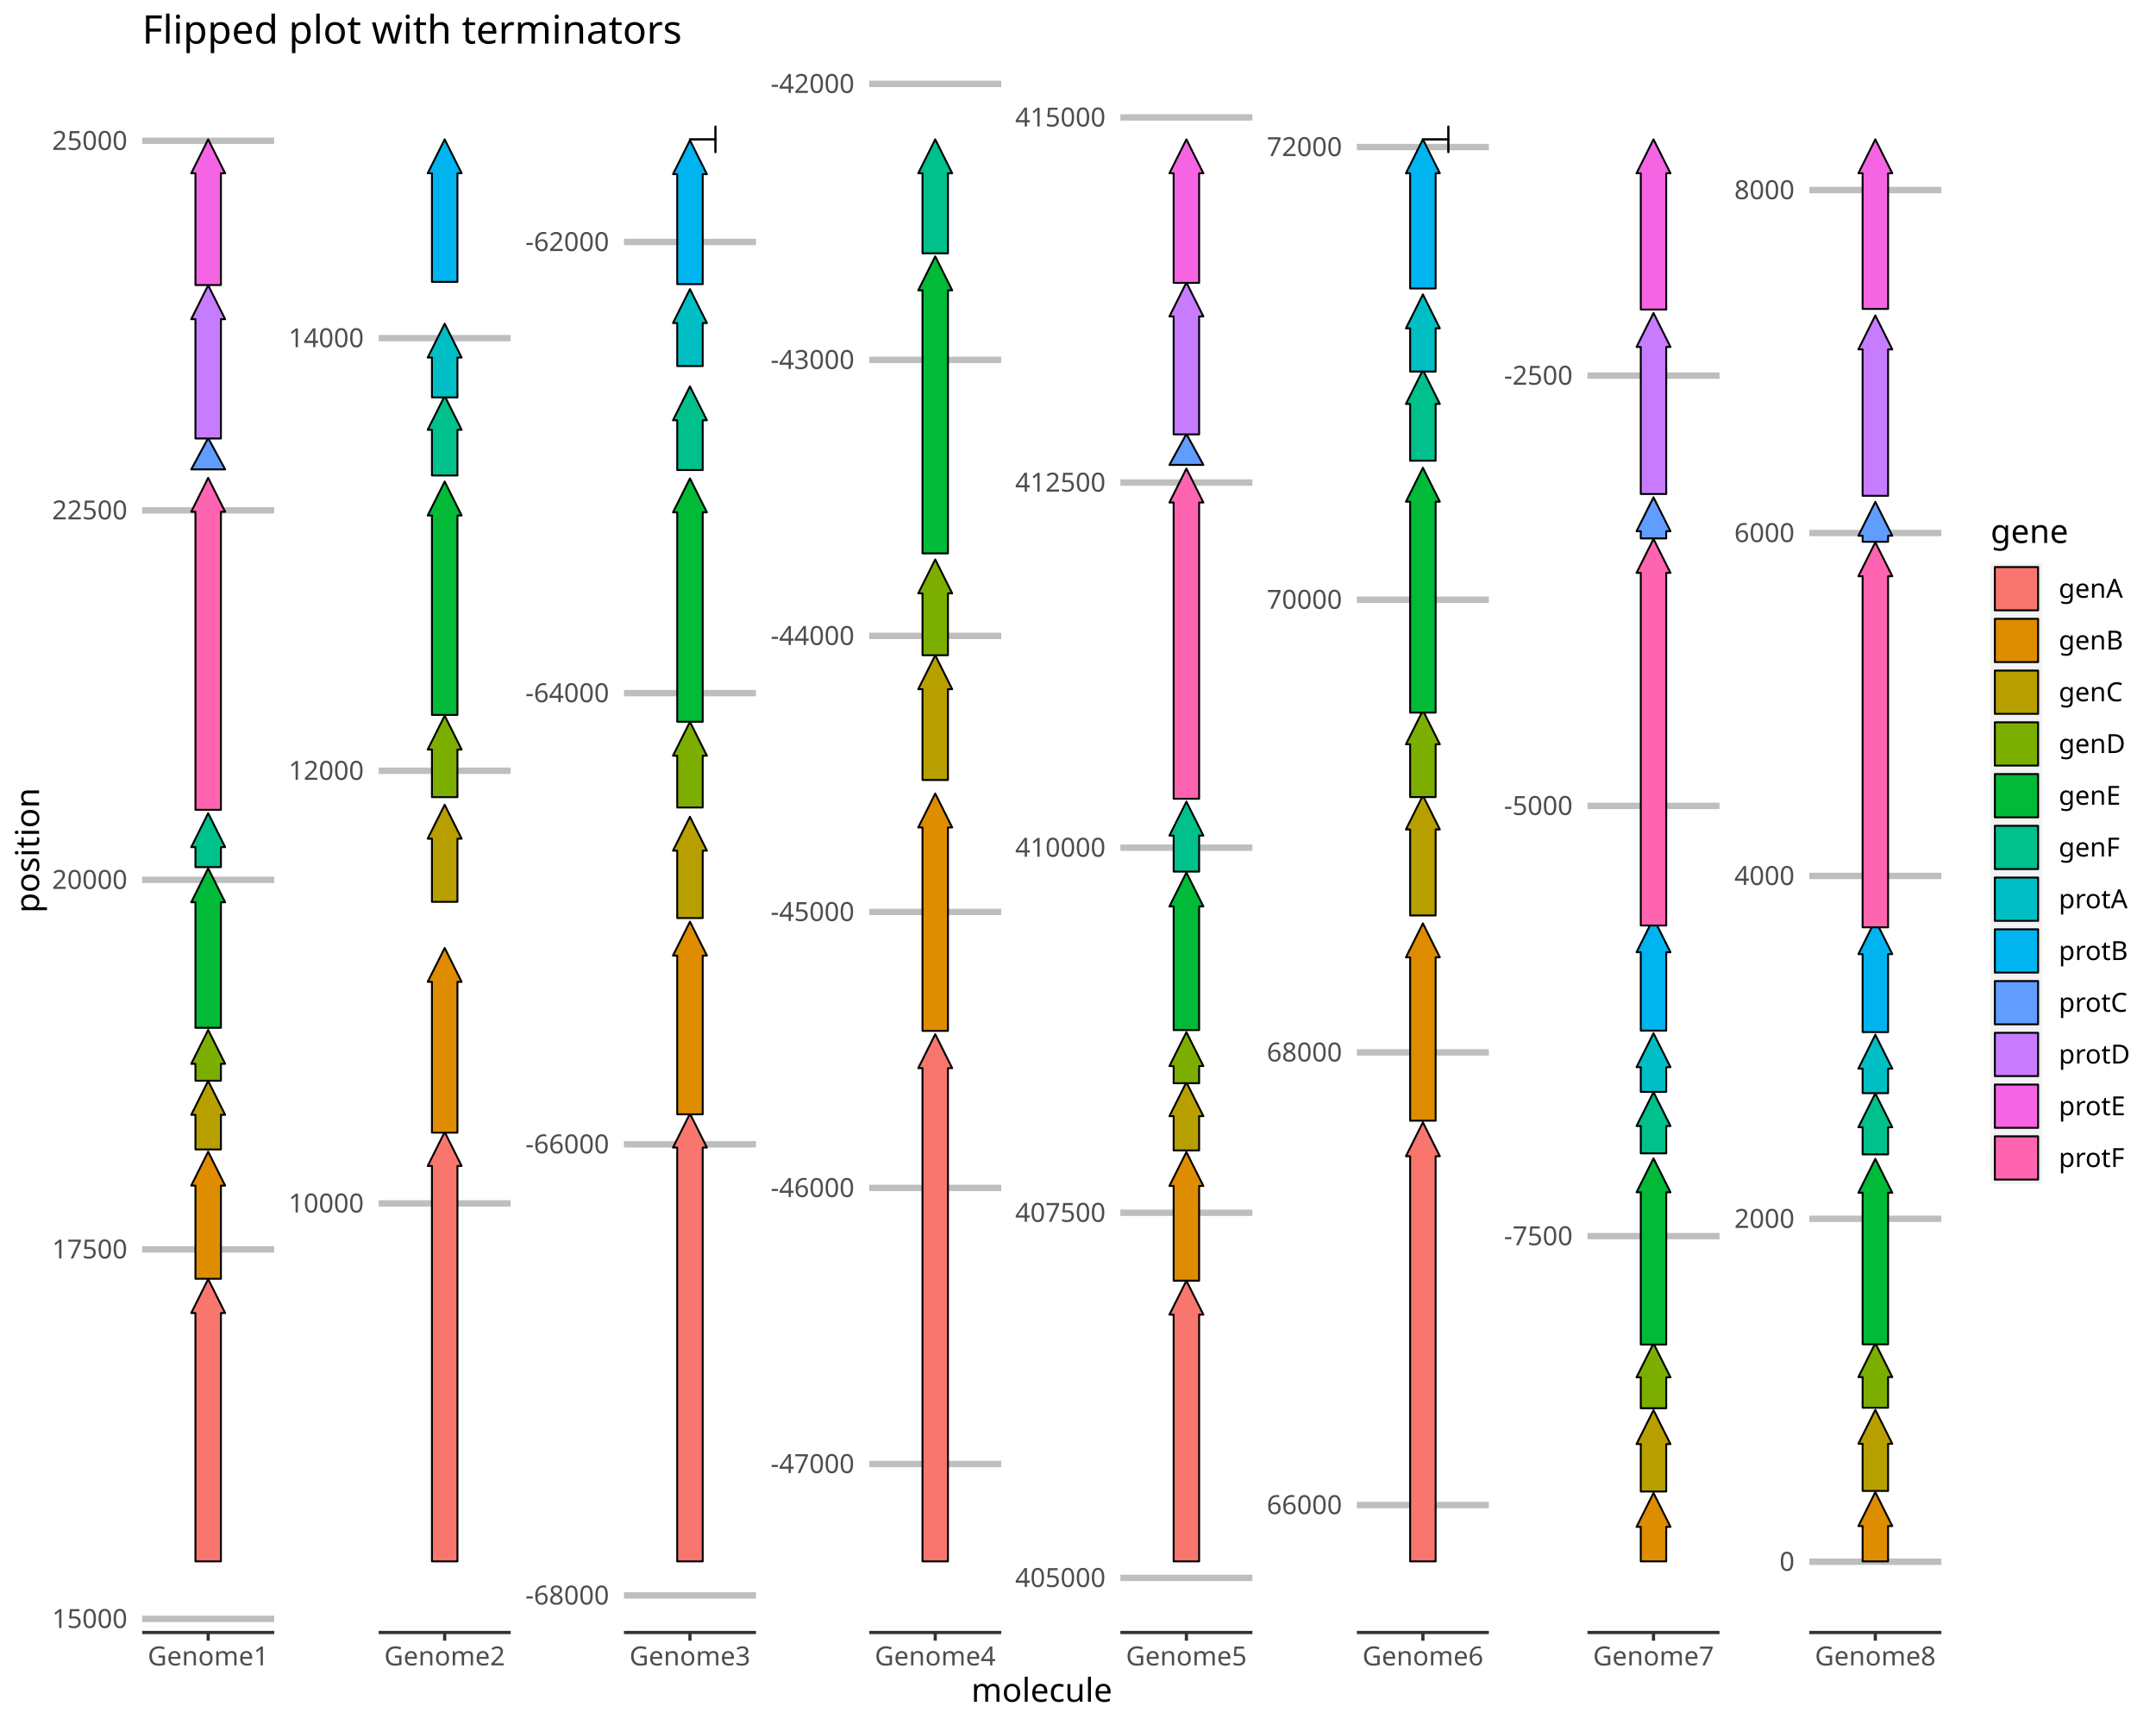
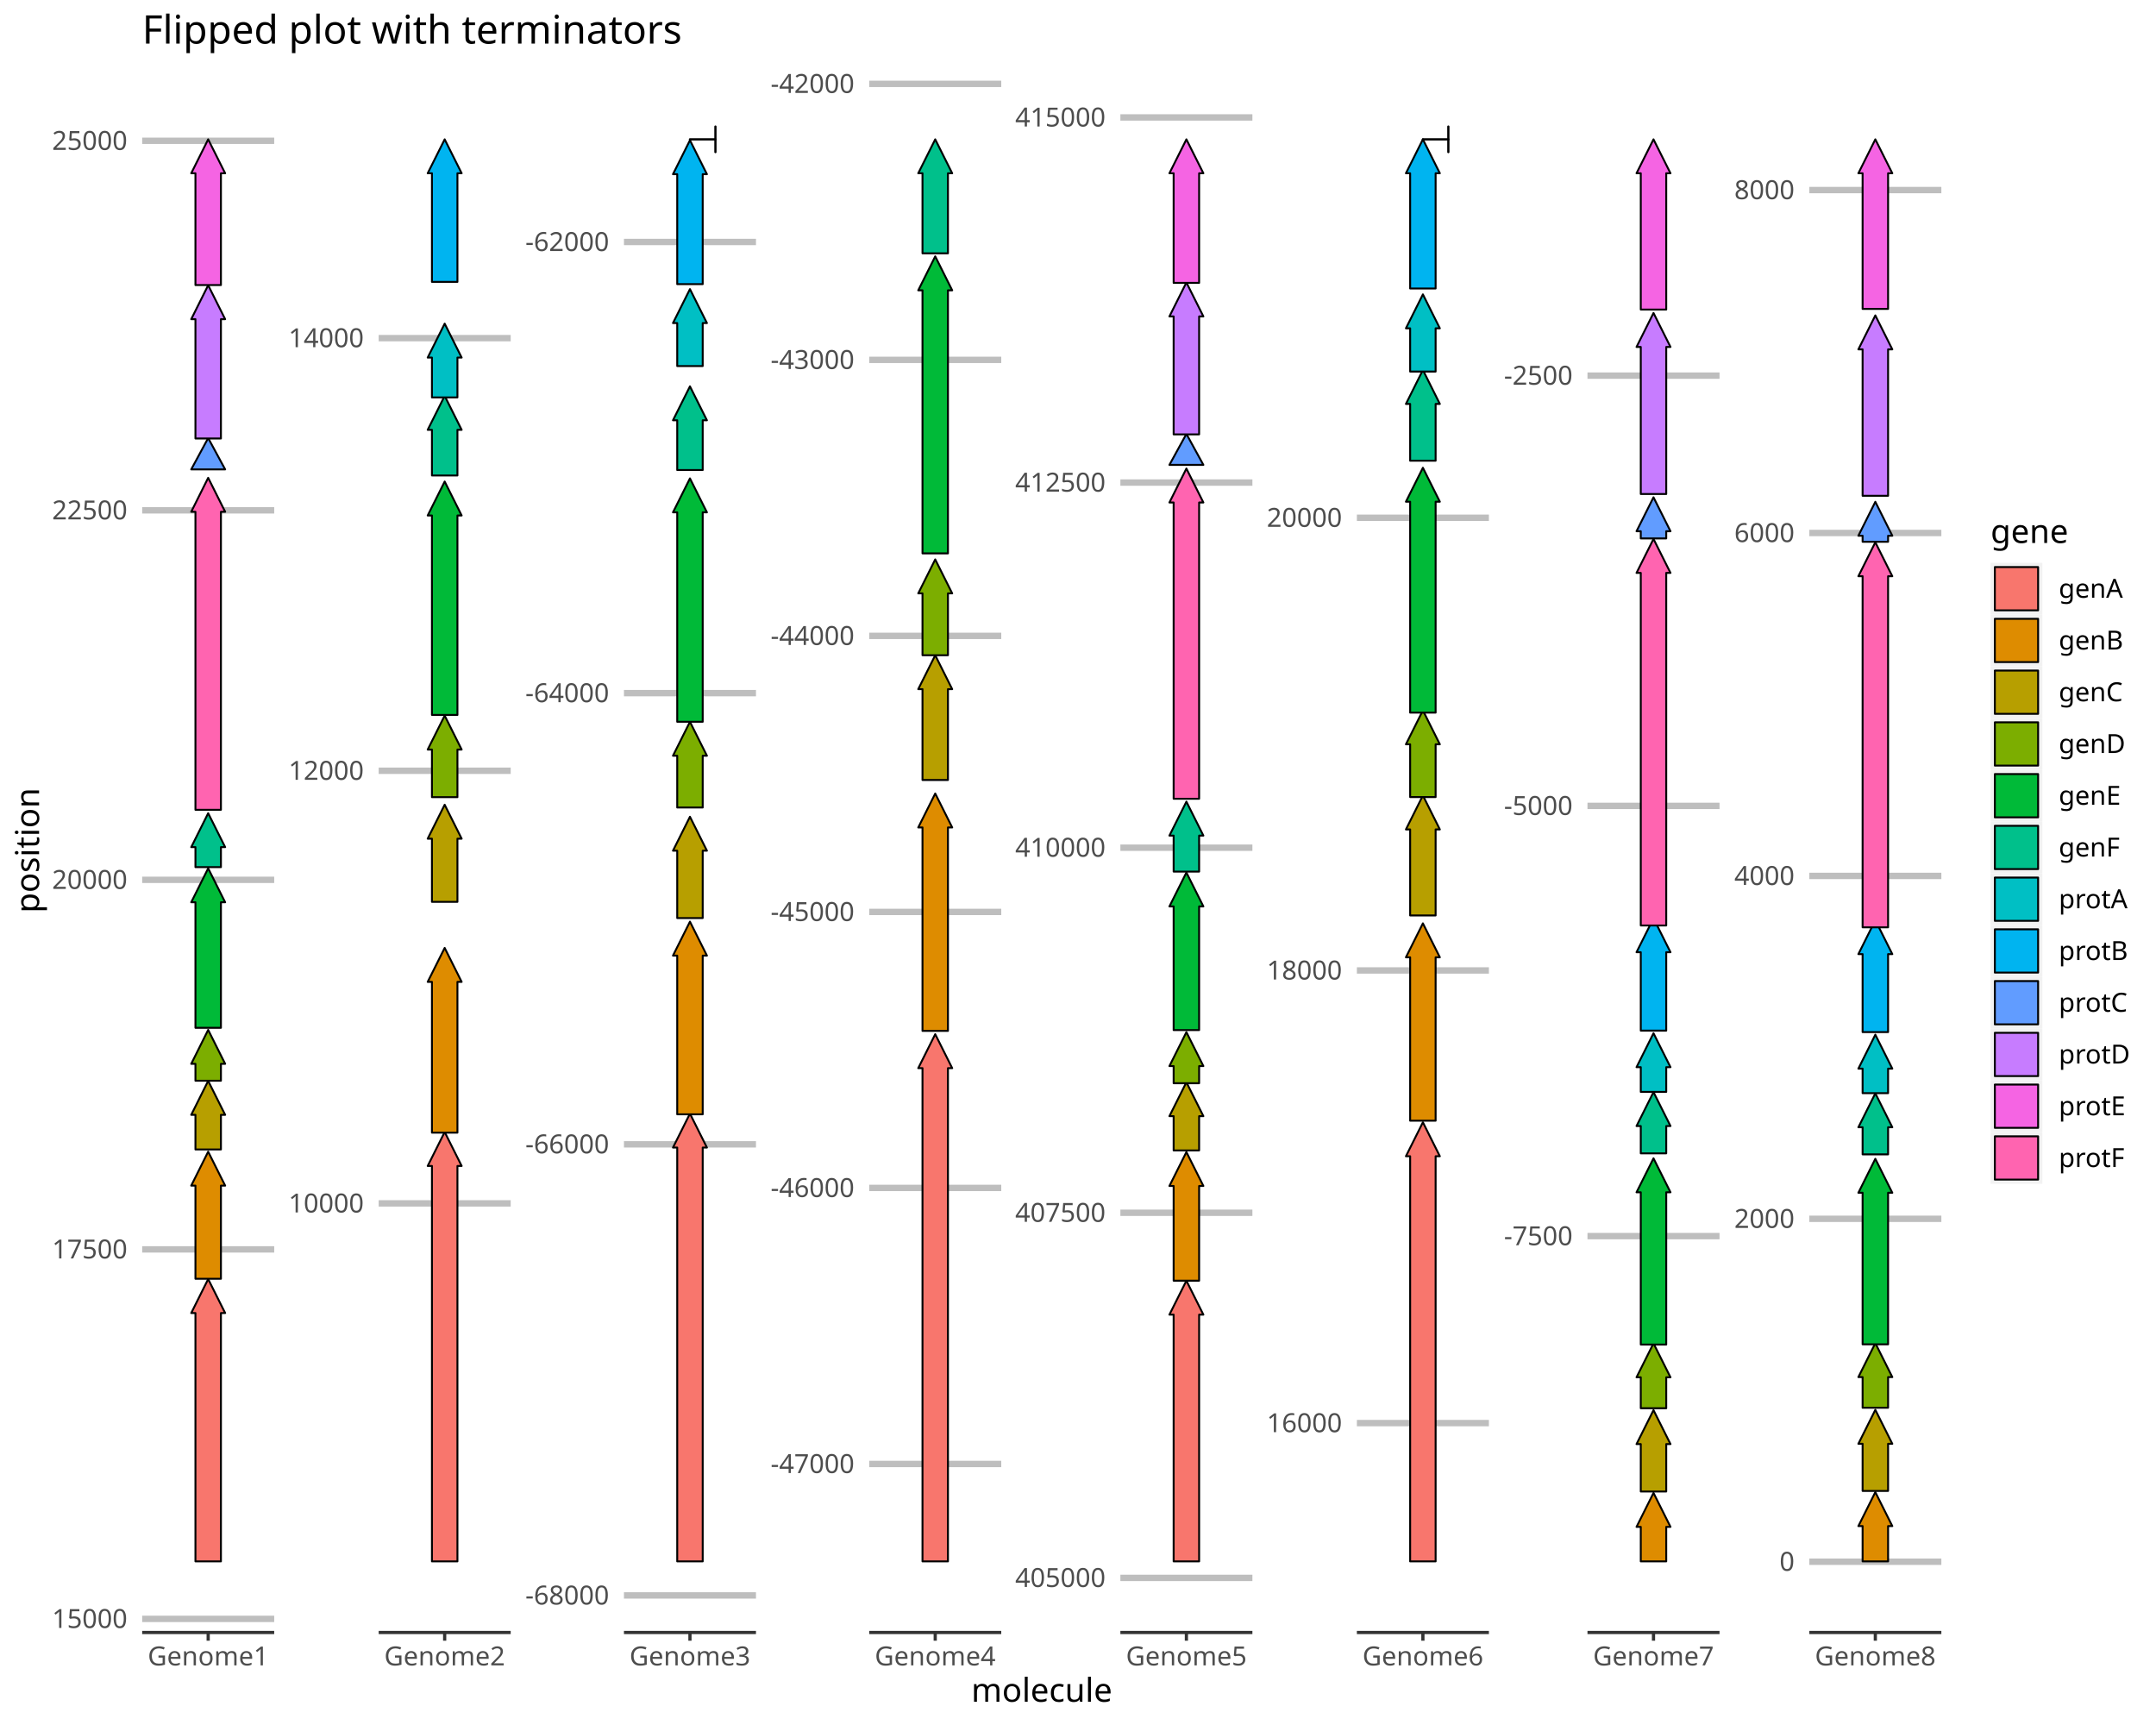
<svg xmlns="http://www.w3.org/2000/svg" class="svglite" data-engine-version="2.0" width="720.00pt" height="576.00pt" viewBox="0 0 720.00 576.00">
  <defs>
    <style type="text/css">
    .svglite line, .svglite polyline, .svglite polygon, .svglite path, .svglite rect, .svglite circle {
      fill: none;
      stroke: #000000;
      stroke-linecap: round;
      stroke-linejoin: round;
      stroke-miterlimit: 10.00;
    }
  </style>
  </defs>
  <rect width="100%" height="100%" style="stroke: none; fill: #FFFFFF;" />
  <defs>
    <clipPath id="cpMC4wMHw3MjAuMDB8MC4wMHw1NzYuMDA=">
      <rect x="0.00" y="0.00" width="720.00" height="576.00" />
    </clipPath>
  </defs>
  <g clip-path="url(#cpMC4wMHw3MjAuMDB8MC4wMHw1NzYuMDA=)">
    <rect x="0.00" y="0.00" width="720.00" height="576.00" style="stroke-width: 1.07; stroke: #FFFFFF; fill: #FFFFFF;" />
  </g>
  <defs>
    <clipPath id="cpNDcuNDh8OTEuNTd8MjIuNzh8NTQ1LjEx">
      <rect x="47.48" y="22.78" width="44.10" height="522.33" />
    </clipPath>
  </defs>
  <g clip-path="url(#cpNDcuNDh8OTEuNTd8MjIuNzh8NTQ1LjEx)">
    <polyline points="47.48,540.57 91.57,540.57 " style="stroke-width: 2.13; stroke: #BEBEBE; stroke-linecap: butt;" />
    <polyline points="47.48,417.18 91.57,417.18 " style="stroke-width: 2.13; stroke: #BEBEBE; stroke-linecap: butt;" />
    <polyline points="47.48,293.79 91.57,293.79 " style="stroke-width: 2.13; stroke: #BEBEBE; stroke-linecap: butt;" />
    <polyline points="47.48,170.41 91.57,170.41 " style="stroke-width: 2.13; stroke: #BEBEBE; stroke-linecap: butt;" />
    <polyline points="47.48,47.02 91.57,47.02 " style="stroke-width: 2.13; stroke: #BEBEBE; stroke-linecap: butt;" />
    <polygon points="73.78,521.37 65.27,521.37 65.27,438.44 63.86,438.44 69.52,427.10 75.19,438.44 73.78,438.44 " style="stroke-width: 0.64; fill: #F8766D;" />
    <polygon points="73.78,427.00 65.27,427.00 65.27,395.90 63.86,395.90 69.52,384.56 75.19,395.90 73.78,395.90 " style="stroke-width: 0.64; fill: #DE8C00;" />
    <polygon points="73.78,383.82 65.27,383.82 65.27,372.26 63.86,372.26 69.52,360.92 75.19,372.26 73.78,372.26 " style="stroke-width: 0.64; fill: #B79F00;" />
    <polygon points="73.78,360.87 65.27,360.87 65.27,355.23 63.86,355.23 69.52,343.89 75.19,355.23 73.78,355.23 " style="stroke-width: 0.64; fill: #7CAE00;" />
    <polygon points="73.78,343.20 65.27,343.20 65.27,301.28 63.86,301.28 69.52,289.94 75.19,301.28 73.78,301.28 " style="stroke-width: 0.64; fill: #00BA38;" />
    <polygon points="73.78,289.55 65.27,289.55 65.27,282.87 63.86,282.87 69.52,271.54 75.19,282.87 73.78,282.87 " style="stroke-width: 0.64; fill: #00C08B;" />
    <polygon points="73.78,156.74 65.27,156.74 65.27,156.74 63.86,156.74 69.52,146.27 75.19,156.74 73.78,156.74 " style="stroke-width: 0.64; fill: #619CFF;" />
    <polygon points="73.78,146.42 65.27,146.42 65.27,106.58 63.86,106.58 69.52,95.24 75.19,106.58 73.78,106.58 " style="stroke-width: 0.64; fill: #C77CFF;" />
    <polygon points="73.78,95.19 65.27,95.19 65.27,57.86 63.86,57.86 69.52,46.53 75.19,57.86 73.78,57.86 " style="stroke-width: 0.64; fill: #F564E3;" />
    <polygon points="73.78,270.40 65.27,270.40 65.27,170.89 63.86,170.89 69.52,159.55 75.19,170.89 73.78,170.89 " style="stroke-width: 0.64; fill: #FF64B0;" />
  </g>
  <g clip-path="url(#cpMC4wMHw3MjAuMDB8MC4wMHw1NzYuMDA=)">
</g>
  <defs>
    <clipPath id="cpMTI2LjQ2fDE3MC41NXwyMi43OHw1NDUuMTE=">
      <rect x="126.46" y="22.78" width="44.10" height="522.33" />
    </clipPath>
  </defs>
  <g clip-path="url(#cpMTI2LjQ2fDE3MC41NXwyMi43OHw1NDUuMTE=)">
    <polyline points="126.46,401.83 170.55,401.83 " style="stroke-width: 2.13; stroke: #BEBEBE; stroke-linecap: butt;" />
    <polyline points="126.46,257.37 170.55,257.37 " style="stroke-width: 2.13; stroke: #BEBEBE; stroke-linecap: butt;" />
    <polyline points="126.46,112.91 170.55,112.91 " style="stroke-width: 2.13; stroke: #BEBEBE; stroke-linecap: butt;" />
    <polygon points="152.76,521.37 144.25,521.37 144.25,389.33 142.83,389.33 148.50,377.99 154.17,389.33 152.76,389.33 " style="stroke-width: 0.64; fill: #F8766D;" />
    <polygon points="152.76,378.21 144.25,378.21 144.25,327.86 142.83,327.86 148.50,316.52 154.17,327.86 152.76,327.86 " style="stroke-width: 0.64; fill: #DE8C00;" />
    <polygon points="152.76,301.14 144.25,301.14 144.25,280.05 142.83,280.05 148.50,268.71 154.17,280.05 152.76,280.05 " style="stroke-width: 0.64; fill: #B79F00;" />
    <polygon points="152.76,266.18 144.25,266.18 144.25,250.29 142.83,250.29 148.50,238.95 154.17,250.29 152.76,250.29 " style="stroke-width: 0.64; fill: #7CAE00;" />
    <polygon points="152.76,238.73 144.25,238.73 144.25,172.13 142.83,172.13 148.50,160.79 154.17,172.13 152.76,172.13 " style="stroke-width: 0.64; fill: #00BA38;" />
    <polygon points="152.76,158.77 144.25,158.77 144.25,143.53 142.83,143.53 148.50,132.19 154.17,143.53 152.76,143.53 " style="stroke-width: 0.64; fill: #00C08B;" />
    <polygon points="152.76,132.70 144.25,132.70 144.25,119.40 142.83,119.40 148.50,108.07 154.17,119.40 152.76,119.40 " style="stroke-width: 0.64; fill: #00BFC4;" />
    <polygon points="152.76,94.13 144.25,94.13 144.25,57.86 142.83,57.86 148.50,46.53 154.17,57.86 152.76,57.86 " style="stroke-width: 0.64; fill: #00B4F0;" />
  </g>
  <g clip-path="url(#cpMC4wMHw3MjAuMDB8MC4wMHw1NzYuMDA=)">
</g>
  <defs>
    <clipPath id="cpMjA4LjM3fDI1Mi40NnwyMi43OHw1NDUuMTE=">
      <rect x="208.37" y="22.78" width="44.10" height="522.33" />
    </clipPath>
  </defs>
  <g clip-path="url(#cpMjA4LjM3fDI1Mi40NnwyMi43OHw1NDUuMTE=)">
    <polyline points="208.37,532.74 252.46,532.74 " style="stroke-width: 2.13; stroke: #BEBEBE; stroke-linecap: butt;" />
    <polyline points="208.37,382.10 252.46,382.10 " style="stroke-width: 2.13; stroke: #BEBEBE; stroke-linecap: butt;" />
    <polyline points="208.37,231.45 252.46,231.45 " style="stroke-width: 2.13; stroke: #BEBEBE; stroke-linecap: butt;" />
    <polyline points="208.37,80.80 252.46,80.80 " style="stroke-width: 2.13; stroke: #BEBEBE; stroke-linecap: butt;" />
    <polygon points="234.67,521.37 226.16,521.37 226.16,383.19 224.74,383.19 230.41,371.85 236.08,383.19 234.67,383.19 " style="stroke-width: 0.64; fill: #F8766D;" />
    <polygon points="234.67,372.08 226.16,372.08 226.16,319.09 224.74,319.09 230.41,307.75 236.08,319.09 234.67,319.09 " style="stroke-width: 0.64; fill: #DE8C00;" />
    <polygon points="234.67,306.55 226.16,306.55 226.16,284.06 224.74,284.06 230.41,272.72 236.08,284.06 234.67,284.06 " style="stroke-width: 0.64; fill: #B79F00;" />
    <polygon points="234.67,269.64 226.16,269.64 226.16,252.35 224.74,252.35 230.41,241.01 236.08,252.35 234.67,252.35 " style="stroke-width: 0.64; fill: #7CAE00;" />
    <polygon points="234.67,241.01 226.16,241.01 226.16,171.08 224.74,171.08 230.41,159.74 236.08,171.08 234.67,171.08 " style="stroke-width: 0.64; fill: #00BA38;" />
    <polygon points="234.67,156.95 226.16,156.95 226.16,140.34 224.74,140.34 230.41,129.01 236.08,140.34 234.67,140.34 " style="stroke-width: 0.64; fill: #00C08B;" />
    <polygon points="234.67,122.23 226.16,122.23 226.16,107.88 224.74,107.88 230.41,96.54 236.08,107.88 234.67,107.88 " style="stroke-width: 0.64; fill: #00BFC4;" />
    <polygon points="234.67,94.88 226.16,94.88 226.16,58.17 224.74,58.17 230.41,46.83 236.08,58.17 234.67,58.17 " style="stroke-width: 0.64; fill: #00B4F0;" />
    <polyline points="230.41,46.53 238.92,46.53 " style="stroke-width: 0.75;" />
    <polyline points="238.92,42.27 238.92,50.78 " style="stroke-width: 0.75;" />
  </g>
  <g clip-path="url(#cpMC4wMHw3MjAuMDB8MC4wMHw1NzYuMDA=)">
</g>
  <defs>
    <clipPath id="cpMjkwLjI4fDMzNC4zN3wyMi43OHw1NDUuMTE=">
      <rect x="290.28" y="22.78" width="44.10" height="522.33" />
    </clipPath>
  </defs>
  <g clip-path="url(#cpMjkwLjI4fDMzNC4zN3wyMi43OHw1NDUuMTE=)">
    <polyline points="290.28,488.84 334.37,488.84 " style="stroke-width: 2.13; stroke: #BEBEBE; stroke-linecap: butt;" />
    <polyline points="290.28,396.67 334.37,396.67 " style="stroke-width: 2.13; stroke: #BEBEBE; stroke-linecap: butt;" />
    <polyline points="290.28,304.50 334.37,304.50 " style="stroke-width: 2.13; stroke: #BEBEBE; stroke-linecap: butt;" />
    <polyline points="290.28,212.33 334.37,212.33 " style="stroke-width: 2.13; stroke: #BEBEBE; stroke-linecap: butt;" />
    <polyline points="290.28,120.17 334.37,120.17 " style="stroke-width: 2.13; stroke: #BEBEBE; stroke-linecap: butt;" />
    <polyline points="290.28,28.00 334.37,28.00 " style="stroke-width: 2.13; stroke: #BEBEBE; stroke-linecap: butt;" />
    <polygon points="316.57,521.37 308.07,521.37 308.07,356.67 306.65,356.67 312.32,345.33 317.99,356.67 316.57,356.67 " style="stroke-width: 0.64; fill: #F8766D;" />
    <polygon points="316.57,344.23 308.07,344.23 308.07,276.30 306.65,276.30 312.32,264.96 317.99,276.30 316.57,276.30 " style="stroke-width: 0.64; fill: #DE8C00;" />
    <polygon points="316.57,260.45 308.07,260.45 308.07,230.12 306.65,230.12 312.32,218.79 317.99,230.12 316.57,230.12 " style="stroke-width: 0.64; fill: #B79F00;" />
    <polygon points="316.57,218.79 308.07,218.79 308.07,198.14 306.65,198.14 312.32,186.80 317.99,198.14 316.57,198.14 " style="stroke-width: 0.64; fill: #7CAE00;" />
    <polygon points="316.57,184.78 308.07,184.78 308.07,96.94 306.65,96.94 312.32,85.60 317.99,96.94 316.57,96.94 " style="stroke-width: 0.64; fill: #00BA38;" />
    <polygon points="316.57,84.59 308.07,84.59 308.07,57.86 306.65,57.86 312.32,46.53 317.99,57.86 316.57,57.86 " style="stroke-width: 0.64; fill: #00C08B;" />
  </g>
  <g clip-path="url(#cpMC4wMHw3MjAuMDB8MC4wMHw1NzYuMDA=)">
</g>
  <defs>
    <clipPath id="cpMzc0LjE1fDQxOC4yNHwyMi43OHw1NDUuMTE=">
      <rect x="374.15" y="22.78" width="44.10" height="522.33" />
    </clipPath>
  </defs>
  <g clip-path="url(#cpMzc0LjE1fDQxOC4yNHwyMi43OHw1NDUuMTE=)">
    <polyline points="374.15,526.88 418.24,526.88 " style="stroke-width: 2.13; stroke: #BEBEBE; stroke-linecap: butt;" />
    <polyline points="374.15,404.96 418.24,404.96 " style="stroke-width: 2.13; stroke: #BEBEBE; stroke-linecap: butt;" />
    <polyline points="374.15,283.05 418.24,283.05 " style="stroke-width: 2.13; stroke: #BEBEBE; stroke-linecap: butt;" />
    <polyline points="374.15,161.13 418.24,161.13 " style="stroke-width: 2.13; stroke: #BEBEBE; stroke-linecap: butt;" />
    <polyline points="374.15,39.21 418.24,39.21 " style="stroke-width: 2.13; stroke: #BEBEBE; stroke-linecap: butt;" />
    <polygon points="400.45,521.37 391.94,521.37 391.94,438.98 390.53,438.98 396.20,427.64 401.87,438.98 400.45,438.98 " style="stroke-width: 0.64; fill: #F8766D;" />
    <polygon points="400.45,427.64 391.94,427.64 391.94,396.01 390.53,396.01 396.20,384.68 401.87,396.01 400.45,396.01 " style="stroke-width: 0.64; fill: #DE8C00;" />
    <polygon points="400.45,384.14 391.94,384.14 391.94,372.70 390.53,372.70 396.20,361.37 401.87,372.70 400.45,372.70 " style="stroke-width: 0.64; fill: #B79F00;" />
    <polygon points="400.45,361.71 391.94,361.71 391.94,355.98 390.53,355.98 396.20,344.64 401.87,355.98 400.45,355.98 " style="stroke-width: 0.64; fill: #7CAE00;" />
    <polygon points="400.45,343.96 391.94,343.96 391.94,302.67 390.53,302.67 396.20,291.34 401.87,302.67 400.45,302.67 " style="stroke-width: 0.64; fill: #00BA38;" />
    <polygon points="400.45,291.04 391.94,291.04 391.94,279.02 390.53,279.02 396.20,267.68 401.87,279.02 400.45,279.02 " style="stroke-width: 0.64; fill: #00C08B;" />
    <polygon points="400.45,155.23 391.94,155.23 391.94,155.23 390.53,155.23 396.20,144.89 401.87,155.23 400.45,155.23 " style="stroke-width: 0.64; fill: #619CFF;" />
    <polygon points="400.45,145.04 391.94,145.04 391.94,105.66 390.53,105.66 396.20,94.32 401.87,105.66 400.45,105.66 " style="stroke-width: 0.64; fill: #C77CFF;" />
    <polygon points="400.45,94.46 391.94,94.46 391.94,57.86 390.53,57.86 396.20,46.53 401.87,57.86 400.45,57.86 " style="stroke-width: 0.64; fill: #F564E3;" />
    <polygon points="400.45,266.71 391.94,266.71 391.94,167.79 390.53,167.79 396.20,156.45 401.87,167.79 400.45,167.79 " style="stroke-width: 0.64; fill: #FF64B0;" />
  </g>
  <g clip-path="url(#cpMC4wMHw3MjAuMDB8MC4wMHw1NzYuMDA=)">
</g>
  <defs>
    <clipPath id="cpNDUzLjEzfDQ5Ny4yMnwyMi43OHw1NDUuMTE=">
      <rect x="453.13" y="22.78" width="44.10" height="522.33" />
    </clipPath>
  </defs>
  <g clip-path="url(#cpNDUzLjEzfDQ5Ny4yMnwyMi43OHw1NDUuMTE=)">
-     <polyline points="453.13,502.55 497.22,502.55 " style="stroke-width: 2.13; stroke: #BEBEBE; stroke-linecap: butt;" />
-     <polyline points="453.13,351.40 497.22,351.40 " style="stroke-width: 2.13; stroke: #BEBEBE; stroke-linecap: butt;" />
-     <polyline points="453.13,200.25 497.22,200.25 " style="stroke-width: 2.13; stroke: #BEBEBE; stroke-linecap: butt;" />
-     <polyline points="453.13,49.10 497.22,49.10 " style="stroke-width: 2.13; stroke: #BEBEBE; stroke-linecap: butt;" />
+     <polyline points="453.13,475.19 497.22,475.19 " style="stroke-width: 2.13; stroke: #BEBEBE; stroke-linecap: butt;" />
+     <polyline points="453.13,324.04 497.22,324.04 " style="stroke-width: 2.13; stroke: #BEBEBE; stroke-linecap: butt;" />
+     <polyline points="453.13,172.89 497.22,172.89 " style="stroke-width: 2.13; stroke: #BEBEBE; stroke-linecap: butt;" />
    <polygon points="479.43,521.37 470.92,521.37 470.92,386.09 469.51,386.09 475.18,374.75 480.84,386.09 479.43,386.09 " style="stroke-width: 0.64; fill: #F8766D;" />
    <polygon points="479.43,374.22 470.92,374.22 470.92,319.66 469.51,319.66 475.18,308.32 480.84,319.66 479.43,319.66 " style="stroke-width: 0.64; fill: #DE8C00;" />
    <polygon points="479.43,305.68 470.92,305.68 470.92,276.96 469.51,276.96 475.18,265.62 480.84,276.96 479.43,276.96 " style="stroke-width: 0.64; fill: #B79F00;" />
    <polygon points="479.43,266.15 470.92,266.15 470.92,248.54 469.51,248.54 475.18,237.20 480.84,248.54 479.43,248.54 " style="stroke-width: 0.64; fill: #7CAE00;" />
    <polygon points="479.43,237.96 470.92,237.96 470.92,167.53 469.51,167.53 475.18,156.19 480.84,167.53 479.43,167.53 " style="stroke-width: 0.64; fill: #00BA38;" />
    <polygon points="479.43,153.84 470.92,153.84 470.92,134.88 469.51,134.88 475.18,123.54 480.84,134.88 479.43,134.88 " style="stroke-width: 0.64; fill: #00C08B;" />
    <polygon points="479.43,124.07 470.92,124.07 470.92,109.63 469.51,109.63 475.18,98.30 480.84,109.63 479.43,109.63 " style="stroke-width: 0.64; fill: #00BFC4;" />
    <polygon points="479.43,96.33 470.92,96.33 470.92,57.86 469.51,57.86 475.18,46.53 480.84,57.86 479.43,57.86 " style="stroke-width: 0.64; fill: #00B4F0;" />
    <polyline points="475.18,46.53 483.68,46.53 " style="stroke-width: 0.75;" />
    <polyline points="483.68,42.27 483.68,50.78 " style="stroke-width: 0.75;" />
  </g>
  <g clip-path="url(#cpMC4wMHw3MjAuMDB8MC4wMHw1NzYuMDA=)">
</g>
  <defs>
    <clipPath id="cpNTMwLjE0fDU3NC4yNHwyMi43OHw1NDUuMTE=">
      <rect x="530.14" y="22.78" width="44.10" height="522.33" />
    </clipPath>
  </defs>
  <g clip-path="url(#cpNTMwLjE0fDU3NC4yNHwyMi43OHw1NDUuMTE=)">
    <polyline points="530.14,412.76 574.24,412.76 " style="stroke-width: 2.13; stroke: #BEBEBE; stroke-linecap: butt;" />
    <polyline points="530.14,269.09 574.24,269.09 " style="stroke-width: 2.13; stroke: #BEBEBE; stroke-linecap: butt;" />
    <polyline points="530.14,125.43 574.24,125.43 " style="stroke-width: 2.13; stroke: #BEBEBE; stroke-linecap: butt;" />
    <polygon points="556.44,521.37 547.94,521.37 547.94,509.84 546.52,509.84 552.19,498.50 557.86,509.84 556.44,509.84 " style="stroke-width: 0.64; fill: #DE8C00;" />
    <polygon points="556.44,498.04 547.94,498.04 547.94,482.20 546.52,482.20 552.19,470.86 557.86,482.20 556.44,482.20 " style="stroke-width: 0.64; fill: #B79F00;" />
    <polygon points="556.44,470.23 547.94,470.23 547.94,459.90 546.52,459.90 552.19,448.56 557.86,459.90 556.44,459.90 " style="stroke-width: 0.64; fill: #7CAE00;" />
    <polygon points="556.44,448.96 547.94,448.96 547.94,398.12 546.52,398.12 552.19,386.78 557.86,398.12 556.44,398.12 " style="stroke-width: 0.64; fill: #00BA38;" />
    <polygon points="556.44,385.12 547.94,385.12 547.94,376.00 546.52,376.00 552.19,364.66 557.86,376.00 556.44,376.00 " style="stroke-width: 0.64; fill: #00C08B;" />
    <polygon points="556.44,364.60 547.94,364.60 547.94,356.34 546.52,356.34 552.19,345.01 557.86,356.34 556.44,356.34 " style="stroke-width: 0.64; fill: #00BFC4;" />
    <polygon points="556.44,344.14 547.94,344.14 547.94,317.96 546.52,317.96 552.19,306.62 557.86,317.96 556.44,317.96 " style="stroke-width: 0.64; fill: #00B4F0;" />
    <polygon points="556.44,179.79 547.94,179.79 547.94,177.39 546.52,177.39 552.19,166.06 557.86,177.39 556.44,177.39 " style="stroke-width: 0.64; fill: #619CFF;" />
    <polygon points="556.44,164.96 547.94,164.96 547.94,115.85 546.52,115.85 552.19,104.51 557.86,115.85 556.44,115.85 " style="stroke-width: 0.64; fill: #C77CFF;" />
    <polygon points="556.44,103.36 547.94,103.36 547.94,57.86 546.52,57.86 552.19,46.53 557.86,57.86 556.44,57.86 " style="stroke-width: 0.64; fill: #F564E3;" />
    <polygon points="556.44,309.03 547.94,309.03 547.94,191.30 546.52,191.30 552.19,179.96 557.86,191.30 556.44,191.30 " style="stroke-width: 0.64; fill: #FF64B0;" />
  </g>
  <g clip-path="url(#cpMC4wMHw3MjAuMDB8MC4wMHw1NzYuMDA=)">
</g>
  <defs>
    <clipPath id="cpNjA0LjIzfDY0OC4zMnwyMi43OHw1NDUuMTE=">
      <rect x="604.23" y="22.78" width="44.10" height="522.33" />
    </clipPath>
  </defs>
  <g clip-path="url(#cpNjA0LjIzfDY0OC4zMnwyMi43OHw1NDUuMTE=)">
    <polyline points="604.23,521.48 648.32,521.48 " style="stroke-width: 2.13; stroke: #BEBEBE; stroke-linecap: butt;" />
    <polyline points="604.23,406.98 648.32,406.98 " style="stroke-width: 2.13; stroke: #BEBEBE; stroke-linecap: butt;" />
    <polyline points="604.23,292.48 648.32,292.48 " style="stroke-width: 2.13; stroke: #BEBEBE; stroke-linecap: butt;" />
    <polyline points="604.23,177.98 648.32,177.98 " style="stroke-width: 2.13; stroke: #BEBEBE; stroke-linecap: butt;" />
    <polyline points="604.23,63.47 648.32,63.47 " style="stroke-width: 2.13; stroke: #BEBEBE; stroke-linecap: butt;" />
    <polygon points="630.53,521.37 622.02,521.37 622.02,509.58 620.61,509.58 626.27,498.24 631.94,509.58 630.53,509.58 " style="stroke-width: 0.64; fill: #DE8C00;" />
    <polygon points="630.53,497.84 622.02,497.84 622.02,482.10 620.61,482.10 626.27,470.76 631.94,482.10 630.53,482.10 " style="stroke-width: 0.64; fill: #B79F00;" />
    <polygon points="630.53,470.07 622.02,470.07 622.02,459.83 620.61,459.83 626.27,448.49 631.94,459.83 630.53,459.83 " style="stroke-width: 0.64; fill: #7CAE00;" />
    <polygon points="630.53,448.89 622.02,448.89 622.02,398.28 620.61,398.28 626.27,386.94 631.94,398.28 630.53,398.28 " style="stroke-width: 0.64; fill: #00BA38;" />
    <polygon points="630.53,385.46 622.02,385.46 622.02,376.41 620.61,376.41 626.27,365.07 631.94,376.41 630.53,376.41 " style="stroke-width: 0.64; fill: #00C08B;" />
    <polygon points="630.53,365.02 622.02,365.02 622.02,356.83 620.61,356.83 626.27,345.49 631.94,356.83 630.53,356.83 " style="stroke-width: 0.64; fill: #00BFC4;" />
    <polygon points="630.53,344.63 622.02,344.63 622.02,318.59 620.61,318.59 626.27,307.25 631.94,318.59 630.53,318.59 " style="stroke-width: 0.64; fill: #00B4F0;" />
    <polygon points="630.53,180.90 622.02,180.90 622.02,178.89 620.61,178.89 626.27,167.56 631.94,178.89 630.53,178.89 " style="stroke-width: 0.64; fill: #619CFF;" />
    <polygon points="630.53,165.55 622.02,165.55 622.02,116.66 620.61,116.66 626.27,105.32 631.94,116.66 630.53,116.66 " style="stroke-width: 0.64; fill: #C77CFF;" />
    <polygon points="630.53,103.15 622.02,103.15 622.02,57.86 620.61,57.86 626.27,46.53 631.94,57.86 630.53,57.86 " style="stroke-width: 0.64; fill: #F564E3;" />
    <polygon points="630.53,309.65 622.02,309.65 622.02,192.41 620.61,192.41 626.27,181.07 631.94,192.41 630.53,192.41 " style="stroke-width: 0.64; fill: #FF64B0;" />
  </g>
  <g clip-path="url(#cpMC4wMHw3MjAuMDB8MC4wMHw1NzYuMDA=)">
</g>
  <defs>
    <clipPath id="cpNDcuNDh8OTEuNTd8MjIuNzh8MjIuNzg=">
      <rect x="47.48" y="22.78" width="44.10" height="0.00" />
    </clipPath>
  </defs>
  <g clip-path="url(#cpNDcuNDh8OTEuNTd8MjIuNzh8MjIuNzg=)">
</g>
  <g clip-path="url(#cpMC4wMHw3MjAuMDB8MC4wMHw1NzYuMDA=)">
</g>
  <defs>
    <clipPath id="cpMTI2LjQ2fDE3MC41NXwyMi43OHwyMi43OA==">
      <rect x="126.46" y="22.78" width="44.10" height="0.00" />
    </clipPath>
  </defs>
  <g clip-path="url(#cpMTI2LjQ2fDE3MC41NXwyMi43OHwyMi43OA==)">
</g>
  <g clip-path="url(#cpMC4wMHw3MjAuMDB8MC4wMHw1NzYuMDA=)">
</g>
  <defs>
    <clipPath id="cpMjA4LjM3fDI1Mi40NnwyMi43OHwyMi43OA==">
      <rect x="208.37" y="22.78" width="44.10" height="0.00" />
    </clipPath>
  </defs>
  <g clip-path="url(#cpMjA4LjM3fDI1Mi40NnwyMi43OHwyMi43OA==)">
</g>
  <g clip-path="url(#cpMC4wMHw3MjAuMDB8MC4wMHw1NzYuMDA=)">
</g>
  <defs>
    <clipPath id="cpMjkwLjI4fDMzNC4zN3wyMi43OHwyMi43OA==">
      <rect x="290.28" y="22.78" width="44.10" height="0.00" />
    </clipPath>
  </defs>
  <g clip-path="url(#cpMjkwLjI4fDMzNC4zN3wyMi43OHwyMi43OA==)">
</g>
  <g clip-path="url(#cpMC4wMHw3MjAuMDB8MC4wMHw1NzYuMDA=)">
</g>
  <defs>
    <clipPath id="cpMzc0LjE1fDQxOC4yNHwyMi43OHwyMi43OA==">
      <rect x="374.15" y="22.78" width="44.10" height="0.00" />
    </clipPath>
  </defs>
  <g clip-path="url(#cpMzc0LjE1fDQxOC4yNHwyMi43OHwyMi43OA==)">
</g>
  <g clip-path="url(#cpMC4wMHw3MjAuMDB8MC4wMHw1NzYuMDA=)">
</g>
  <defs>
    <clipPath id="cpNDUzLjEzfDQ5Ny4yMnwyMi43OHwyMi43OA==">
      <rect x="453.13" y="22.78" width="44.10" height="0.00" />
    </clipPath>
  </defs>
  <g clip-path="url(#cpNDUzLjEzfDQ5Ny4yMnwyMi43OHwyMi43OA==)">
</g>
  <g clip-path="url(#cpMC4wMHw3MjAuMDB8MC4wMHw1NzYuMDA=)">
</g>
  <defs>
    <clipPath id="cpNTMwLjE0fDU3NC4yNHwyMi43OHwyMi43OA==">
      <rect x="530.14" y="22.78" width="44.10" height="0.00" />
    </clipPath>
  </defs>
  <g clip-path="url(#cpNTMwLjE0fDU3NC4yNHwyMi43OHwyMi43OA==)">
</g>
  <g clip-path="url(#cpMC4wMHw3MjAuMDB8MC4wMHw1NzYuMDA=)">
</g>
  <defs>
    <clipPath id="cpNjA0LjIzfDY0OC4zMnwyMi43OHwyMi43OA==">
      <rect x="604.23" y="22.78" width="44.10" height="0.00" />
    </clipPath>
  </defs>
  <g clip-path="url(#cpNjA0LjIzfDY0OC4zMnwyMi43OHwyMi43OA==)">
</g>
  <g clip-path="url(#cpMC4wMHw3MjAuMDB8MC4wMHw1NzYuMDA=)">
    <polyline points="47.48,545.11 91.57,545.11 " style="stroke-width: 1.07; stroke: #333333; stroke-linecap: butt;" />
    <polyline points="69.52,547.85 69.52,545.11 " style="stroke-width: 1.07; stroke: #333333; stroke-linecap: butt;" />
    <text x="69.52" y="556.10" text-anchor="middle" style="font-size: 8.80px; fill: #4D4D4D; font-family: sans;" textLength="38.65px" lengthAdjust="spacingAndGlyphs">Genome1</text>
    <polyline points="126.46,545.11 170.55,545.11 " style="stroke-width: 1.07; stroke: #333333; stroke-linecap: butt;" />
    <polyline points="148.50,547.85 148.50,545.11 " style="stroke-width: 1.07; stroke: #333333; stroke-linecap: butt;" />
    <text x="148.50" y="556.10" text-anchor="middle" style="font-size: 8.80px; fill: #4D4D4D; font-family: sans;" textLength="38.65px" lengthAdjust="spacingAndGlyphs">Genome2</text>
    <polyline points="208.37,545.11 252.46,545.11 " style="stroke-width: 1.07; stroke: #333333; stroke-linecap: butt;" />
    <polyline points="230.41,547.85 230.41,545.11 " style="stroke-width: 1.07; stroke: #333333; stroke-linecap: butt;" />
    <text x="230.41" y="556.10" text-anchor="middle" style="font-size: 8.80px; fill: #4D4D4D; font-family: sans;" textLength="38.65px" lengthAdjust="spacingAndGlyphs">Genome3</text>
    <polyline points="290.28,545.11 334.37,545.11 " style="stroke-width: 1.07; stroke: #333333; stroke-linecap: butt;" />
    <polyline points="312.32,547.85 312.32,545.11 " style="stroke-width: 1.07; stroke: #333333; stroke-linecap: butt;" />
    <text x="312.32" y="556.10" text-anchor="middle" style="font-size: 8.80px; fill: #4D4D4D; font-family: sans;" textLength="38.65px" lengthAdjust="spacingAndGlyphs">Genome4</text>
    <polyline points="374.15,545.11 418.24,545.11 " style="stroke-width: 1.07; stroke: #333333; stroke-linecap: butt;" />
    <polyline points="396.20,547.85 396.20,545.11 " style="stroke-width: 1.07; stroke: #333333; stroke-linecap: butt;" />
    <text x="396.20" y="556.10" text-anchor="middle" style="font-size: 8.80px; fill: #4D4D4D; font-family: sans;" textLength="38.65px" lengthAdjust="spacingAndGlyphs">Genome5</text>
    <polyline points="453.13,545.11 497.22,545.11 " style="stroke-width: 1.07; stroke: #333333; stroke-linecap: butt;" />
    <polyline points="475.18,547.85 475.18,545.11 " style="stroke-width: 1.07; stroke: #333333; stroke-linecap: butt;" />
    <text x="475.18" y="556.10" text-anchor="middle" style="font-size: 8.80px; fill: #4D4D4D; font-family: sans;" textLength="38.65px" lengthAdjust="spacingAndGlyphs">Genome6</text>
    <polyline points="530.14,545.11 574.24,545.11 " style="stroke-width: 1.07; stroke: #333333; stroke-linecap: butt;" />
    <polyline points="552.19,547.85 552.19,545.11 " style="stroke-width: 1.07; stroke: #333333; stroke-linecap: butt;" />
    <text x="552.19" y="556.10" text-anchor="middle" style="font-size: 8.80px; fill: #4D4D4D; font-family: sans;" textLength="38.65px" lengthAdjust="spacingAndGlyphs">Genome7</text>
    <polyline points="604.23,545.11 648.32,545.11 " style="stroke-width: 1.07; stroke: #333333; stroke-linecap: butt;" />
    <polyline points="626.27,547.85 626.27,545.11 " style="stroke-width: 1.07; stroke: #333333; stroke-linecap: butt;" />
    <text x="626.27" y="556.10" text-anchor="middle" style="font-size: 8.80px; fill: #4D4D4D; font-family: sans;" textLength="38.65px" lengthAdjust="spacingAndGlyphs">Genome8</text>
    <text x="599.30" y="524.51" text-anchor="end" style="font-size: 8.80px; fill: #4D4D4D; font-family: sans;" textLength="4.89px" lengthAdjust="spacingAndGlyphs">0</text>
    <text x="599.30" y="410.01" text-anchor="end" style="font-size: 8.80px; fill: #4D4D4D; font-family: sans;" textLength="19.58px" lengthAdjust="spacingAndGlyphs">2000</text>
    <text x="599.30" y="295.51" text-anchor="end" style="font-size: 8.80px; fill: #4D4D4D; font-family: sans;" textLength="19.58px" lengthAdjust="spacingAndGlyphs">4000</text>
    <text x="599.30" y="181.00" text-anchor="end" style="font-size: 8.80px; fill: #4D4D4D; font-family: sans;" textLength="19.58px" lengthAdjust="spacingAndGlyphs">6000</text>
    <text x="599.30" y="66.50" text-anchor="end" style="font-size: 8.80px; fill: #4D4D4D; font-family: sans;" textLength="19.58px" lengthAdjust="spacingAndGlyphs">8000</text>
    <text x="525.21" y="415.79" text-anchor="end" style="font-size: 8.80px; fill: #4D4D4D; font-family: sans;" textLength="22.51px" lengthAdjust="spacingAndGlyphs">-7500</text>
    <text x="525.21" y="272.12" text-anchor="end" style="font-size: 8.80px; fill: #4D4D4D; font-family: sans;" textLength="22.51px" lengthAdjust="spacingAndGlyphs">-5000</text>
    <text x="525.21" y="128.46" text-anchor="end" style="font-size: 8.80px; fill: #4D4D4D; font-family: sans;" textLength="22.51px" lengthAdjust="spacingAndGlyphs">-2500</text>
-     <text x="448.20" y="505.58" text-anchor="end" style="font-size: 8.80px; fill: #4D4D4D; font-family: sans;" textLength="24.47px" lengthAdjust="spacingAndGlyphs">66000</text>
-     <text x="448.20" y="354.43" text-anchor="end" style="font-size: 8.80px; fill: #4D4D4D; font-family: sans;" textLength="24.47px" lengthAdjust="spacingAndGlyphs">68000</text>
-     <text x="448.20" y="203.28" text-anchor="end" style="font-size: 8.80px; fill: #4D4D4D; font-family: sans;" textLength="24.47px" lengthAdjust="spacingAndGlyphs">70000</text>
-     <text x="448.20" y="52.12" text-anchor="end" style="font-size: 8.80px; fill: #4D4D4D; font-family: sans;" textLength="24.47px" lengthAdjust="spacingAndGlyphs">72000</text>
+     <text x="448.20" y="478.22" text-anchor="end" style="font-size: 8.80px; fill: #4D4D4D; font-family: sans;" textLength="24.47px" lengthAdjust="spacingAndGlyphs">16000</text>
+     <text x="448.20" y="327.07" text-anchor="end" style="font-size: 8.80px; fill: #4D4D4D; font-family: sans;" textLength="24.47px" lengthAdjust="spacingAndGlyphs">18000</text>
+     <text x="448.20" y="175.92" text-anchor="end" style="font-size: 8.80px; fill: #4D4D4D; font-family: sans;" textLength="24.47px" lengthAdjust="spacingAndGlyphs">20000</text>
    <text x="369.22" y="529.91" text-anchor="end" style="font-size: 8.80px; fill: #4D4D4D; font-family: sans;" textLength="29.37px" lengthAdjust="spacingAndGlyphs">405000</text>
    <text x="369.22" y="407.99" text-anchor="end" style="font-size: 8.80px; fill: #4D4D4D; font-family: sans;" textLength="29.37px" lengthAdjust="spacingAndGlyphs">407500</text>
    <text x="369.22" y="286.07" text-anchor="end" style="font-size: 8.80px; fill: #4D4D4D; font-family: sans;" textLength="29.37px" lengthAdjust="spacingAndGlyphs">410000</text>
    <text x="369.22" y="164.16" text-anchor="end" style="font-size: 8.80px; fill: #4D4D4D; font-family: sans;" textLength="29.37px" lengthAdjust="spacingAndGlyphs">412500</text>
    <text x="369.22" y="42.24" text-anchor="end" style="font-size: 8.80px; fill: #4D4D4D; font-family: sans;" textLength="29.37px" lengthAdjust="spacingAndGlyphs">415000</text>
    <text x="285.34" y="491.86" text-anchor="end" style="font-size: 8.80px; fill: #4D4D4D; font-family: sans;" textLength="27.40px" lengthAdjust="spacingAndGlyphs">-47000</text>
    <text x="285.34" y="399.70" text-anchor="end" style="font-size: 8.80px; fill: #4D4D4D; font-family: sans;" textLength="27.40px" lengthAdjust="spacingAndGlyphs">-46000</text>
    <text x="285.34" y="307.53" text-anchor="end" style="font-size: 8.80px; fill: #4D4D4D; font-family: sans;" textLength="27.40px" lengthAdjust="spacingAndGlyphs">-45000</text>
    <text x="285.34" y="215.36" text-anchor="end" style="font-size: 8.80px; fill: #4D4D4D; font-family: sans;" textLength="27.40px" lengthAdjust="spacingAndGlyphs">-44000</text>
    <text x="285.34" y="123.20" text-anchor="end" style="font-size: 8.80px; fill: #4D4D4D; font-family: sans;" textLength="27.40px" lengthAdjust="spacingAndGlyphs">-43000</text>
    <text x="285.34" y="31.03" text-anchor="end" style="font-size: 8.80px; fill: #4D4D4D; font-family: sans;" textLength="27.40px" lengthAdjust="spacingAndGlyphs">-42000</text>
    <text x="203.43" y="535.77" text-anchor="end" style="font-size: 8.80px; fill: #4D4D4D; font-family: sans;" textLength="27.40px" lengthAdjust="spacingAndGlyphs">-68000</text>
    <text x="203.43" y="385.12" text-anchor="end" style="font-size: 8.80px; fill: #4D4D4D; font-family: sans;" textLength="27.40px" lengthAdjust="spacingAndGlyphs">-66000</text>
    <text x="203.43" y="234.47" text-anchor="end" style="font-size: 8.80px; fill: #4D4D4D; font-family: sans;" textLength="27.40px" lengthAdjust="spacingAndGlyphs">-64000</text>
    <text x="203.43" y="83.83" text-anchor="end" style="font-size: 8.80px; fill: #4D4D4D; font-family: sans;" textLength="27.40px" lengthAdjust="spacingAndGlyphs">-62000</text>
    <text x="121.52" y="404.86" text-anchor="end" style="font-size: 8.80px; fill: #4D4D4D; font-family: sans;" textLength="24.47px" lengthAdjust="spacingAndGlyphs">10000</text>
    <text x="121.52" y="260.40" text-anchor="end" style="font-size: 8.80px; fill: #4D4D4D; font-family: sans;" textLength="24.47px" lengthAdjust="spacingAndGlyphs">12000</text>
    <text x="121.52" y="115.93" text-anchor="end" style="font-size: 8.80px; fill: #4D4D4D; font-family: sans;" textLength="24.47px" lengthAdjust="spacingAndGlyphs">14000</text>
    <text x="42.55" y="543.60" text-anchor="end" style="font-size: 8.80px; fill: #4D4D4D; font-family: sans;" textLength="24.47px" lengthAdjust="spacingAndGlyphs">15000</text>
    <text x="42.55" y="420.21" text-anchor="end" style="font-size: 8.80px; fill: #4D4D4D; font-family: sans;" textLength="24.47px" lengthAdjust="spacingAndGlyphs">17500</text>
    <text x="42.55" y="296.82" text-anchor="end" style="font-size: 8.80px; fill: #4D4D4D; font-family: sans;" textLength="24.47px" lengthAdjust="spacingAndGlyphs">20000</text>
    <text x="42.55" y="173.43" text-anchor="end" style="font-size: 8.80px; fill: #4D4D4D; font-family: sans;" textLength="24.47px" lengthAdjust="spacingAndGlyphs">22500</text>
    <text x="42.55" y="50.05" text-anchor="end" style="font-size: 8.80px; fill: #4D4D4D; font-family: sans;" textLength="24.47px" lengthAdjust="spacingAndGlyphs">25000</text>
    <text x="347.90" y="568.24" text-anchor="middle" style="font-size: 11.00px; font-family: sans;" textLength="44.03px" lengthAdjust="spacingAndGlyphs">molecule</text>
    <text transform="translate(13.05,283.95) rotate(-90)" text-anchor="middle" style="font-size: 11.00px; font-family: sans;" textLength="37.92px" lengthAdjust="spacingAndGlyphs">position</text>
    <rect x="659.28" y="167.12" width="55.24" height="233.65" style="stroke-width: 1.07; stroke: none; fill: #FFFFFF;" />
    <text x="664.76" y="181.31" style="font-size: 11.00px; font-family: sans;" textLength="24.47px" lengthAdjust="spacingAndGlyphs">gene</text>
    <rect x="664.76" y="187.93" width="17.28" height="17.28" style="stroke-width: 1.07; stroke: none; fill: #F2F2F2;" />
    <rect x="666.18" y="189.35" width="14.45" height="14.45" style="stroke-width: 0.64; fill: #F8766D;" />
    <rect x="664.76" y="205.21" width="17.28" height="17.28" style="stroke-width: 1.07; stroke: none; fill: #F2F2F2;" />
    <rect x="666.18" y="206.63" width="14.45" height="14.45" style="stroke-width: 0.64; fill: #DE8C00;" />
    <rect x="664.76" y="222.49" width="17.28" height="17.28" style="stroke-width: 1.07; stroke: none; fill: #F2F2F2;" />
    <rect x="666.18" y="223.91" width="14.45" height="14.45" style="stroke-width: 0.64; fill: #B79F00;" />
    <rect x="664.76" y="239.77" width="17.28" height="17.28" style="stroke-width: 1.07; stroke: none; fill: #F2F2F2;" />
    <rect x="666.18" y="241.19" width="14.45" height="14.45" style="stroke-width: 0.64; fill: #7CAE00;" />
    <rect x="664.76" y="257.05" width="17.28" height="17.28" style="stroke-width: 1.07; stroke: none; fill: #F2F2F2;" />
    <rect x="666.18" y="258.47" width="14.45" height="14.45" style="stroke-width: 0.64; fill: #00BA38;" />
    <rect x="664.76" y="274.33" width="17.28" height="17.28" style="stroke-width: 1.07; stroke: none; fill: #F2F2F2;" />
    <rect x="666.18" y="275.75" width="14.45" height="14.45" style="stroke-width: 0.64; fill: #00C08B;" />
    <rect x="664.76" y="291.61" width="17.28" height="17.28" style="stroke-width: 1.07; stroke: none; fill: #F2F2F2;" />
    <rect x="666.18" y="293.03" width="14.45" height="14.45" style="stroke-width: 0.64; fill: #00BFC4;" />
    <rect x="664.76" y="308.89" width="17.28" height="17.28" style="stroke-width: 1.07; stroke: none; fill: #F2F2F2;" />
    <rect x="666.18" y="310.31" width="14.45" height="14.45" style="stroke-width: 0.64; fill: #00B4F0;" />
    <rect x="664.76" y="326.17" width="17.28" height="17.28" style="stroke-width: 1.07; stroke: none; fill: #F2F2F2;" />
    <rect x="666.18" y="327.59" width="14.45" height="14.45" style="stroke-width: 0.64; fill: #619CFF;" />
    <rect x="664.76" y="343.45" width="17.28" height="17.28" style="stroke-width: 1.07; stroke: none; fill: #F2F2F2;" />
    <rect x="666.18" y="344.87" width="14.45" height="14.45" style="stroke-width: 0.64; fill: #C77CFF;" />
    <rect x="664.76" y="360.73" width="17.28" height="17.28" style="stroke-width: 1.07; stroke: none; fill: #F2F2F2;" />
    <rect x="666.18" y="362.15" width="14.45" height="14.45" style="stroke-width: 0.64; fill: #F564E3;" />
    <rect x="664.76" y="378.01" width="17.28" height="17.28" style="stroke-width: 1.07; stroke: none; fill: #F2F2F2;" />
    <rect x="666.18" y="379.43" width="14.45" height="14.45" style="stroke-width: 0.64; fill: #FF64B0;" />
    <text x="687.52" y="199.60" style="font-size: 8.80px; font-family: sans;" textLength="20.56px" lengthAdjust="spacingAndGlyphs">genA</text>
    <text x="687.52" y="216.88" style="font-size: 8.80px; font-family: sans;" textLength="20.56px" lengthAdjust="spacingAndGlyphs">genB</text>
    <text x="687.52" y="234.16" style="font-size: 8.80px; font-family: sans;" textLength="21.04px" lengthAdjust="spacingAndGlyphs">genC</text>
    <text x="687.52" y="251.44" style="font-size: 8.80px; font-family: sans;" textLength="21.04px" lengthAdjust="spacingAndGlyphs">genD</text>
    <text x="687.52" y="268.72" style="font-size: 8.80px; font-family: sans;" textLength="20.56px" lengthAdjust="spacingAndGlyphs">genE</text>
    <text x="687.52" y="286.00" style="font-size: 8.80px; font-family: sans;" textLength="20.06px" lengthAdjust="spacingAndGlyphs">genF</text>
    <text x="687.52" y="303.28" style="font-size: 8.80px; font-family: sans;" textLength="21.04px" lengthAdjust="spacingAndGlyphs">protA</text>
    <text x="687.52" y="320.56" style="font-size: 8.80px; font-family: sans;" textLength="21.04px" lengthAdjust="spacingAndGlyphs">protB</text>
    <text x="687.52" y="337.84" style="font-size: 8.80px; font-family: sans;" textLength="21.52px" lengthAdjust="spacingAndGlyphs">protC</text>
    <text x="687.52" y="355.12" style="font-size: 8.80px; font-family: sans;" textLength="21.52px" lengthAdjust="spacingAndGlyphs">protD</text>
    <text x="687.52" y="372.40" style="font-size: 8.80px; font-family: sans;" textLength="21.04px" lengthAdjust="spacingAndGlyphs">protE</text>
    <text x="687.52" y="389.68" style="font-size: 8.80px; font-family: sans;" textLength="20.54px" lengthAdjust="spacingAndGlyphs">protF</text>
    <text x="47.48" y="14.56" style="font-size: 13.20px; font-family: sans;" textLength="165.08px" lengthAdjust="spacingAndGlyphs">Flipped plot with terminators</text>
  </g>
</svg>
